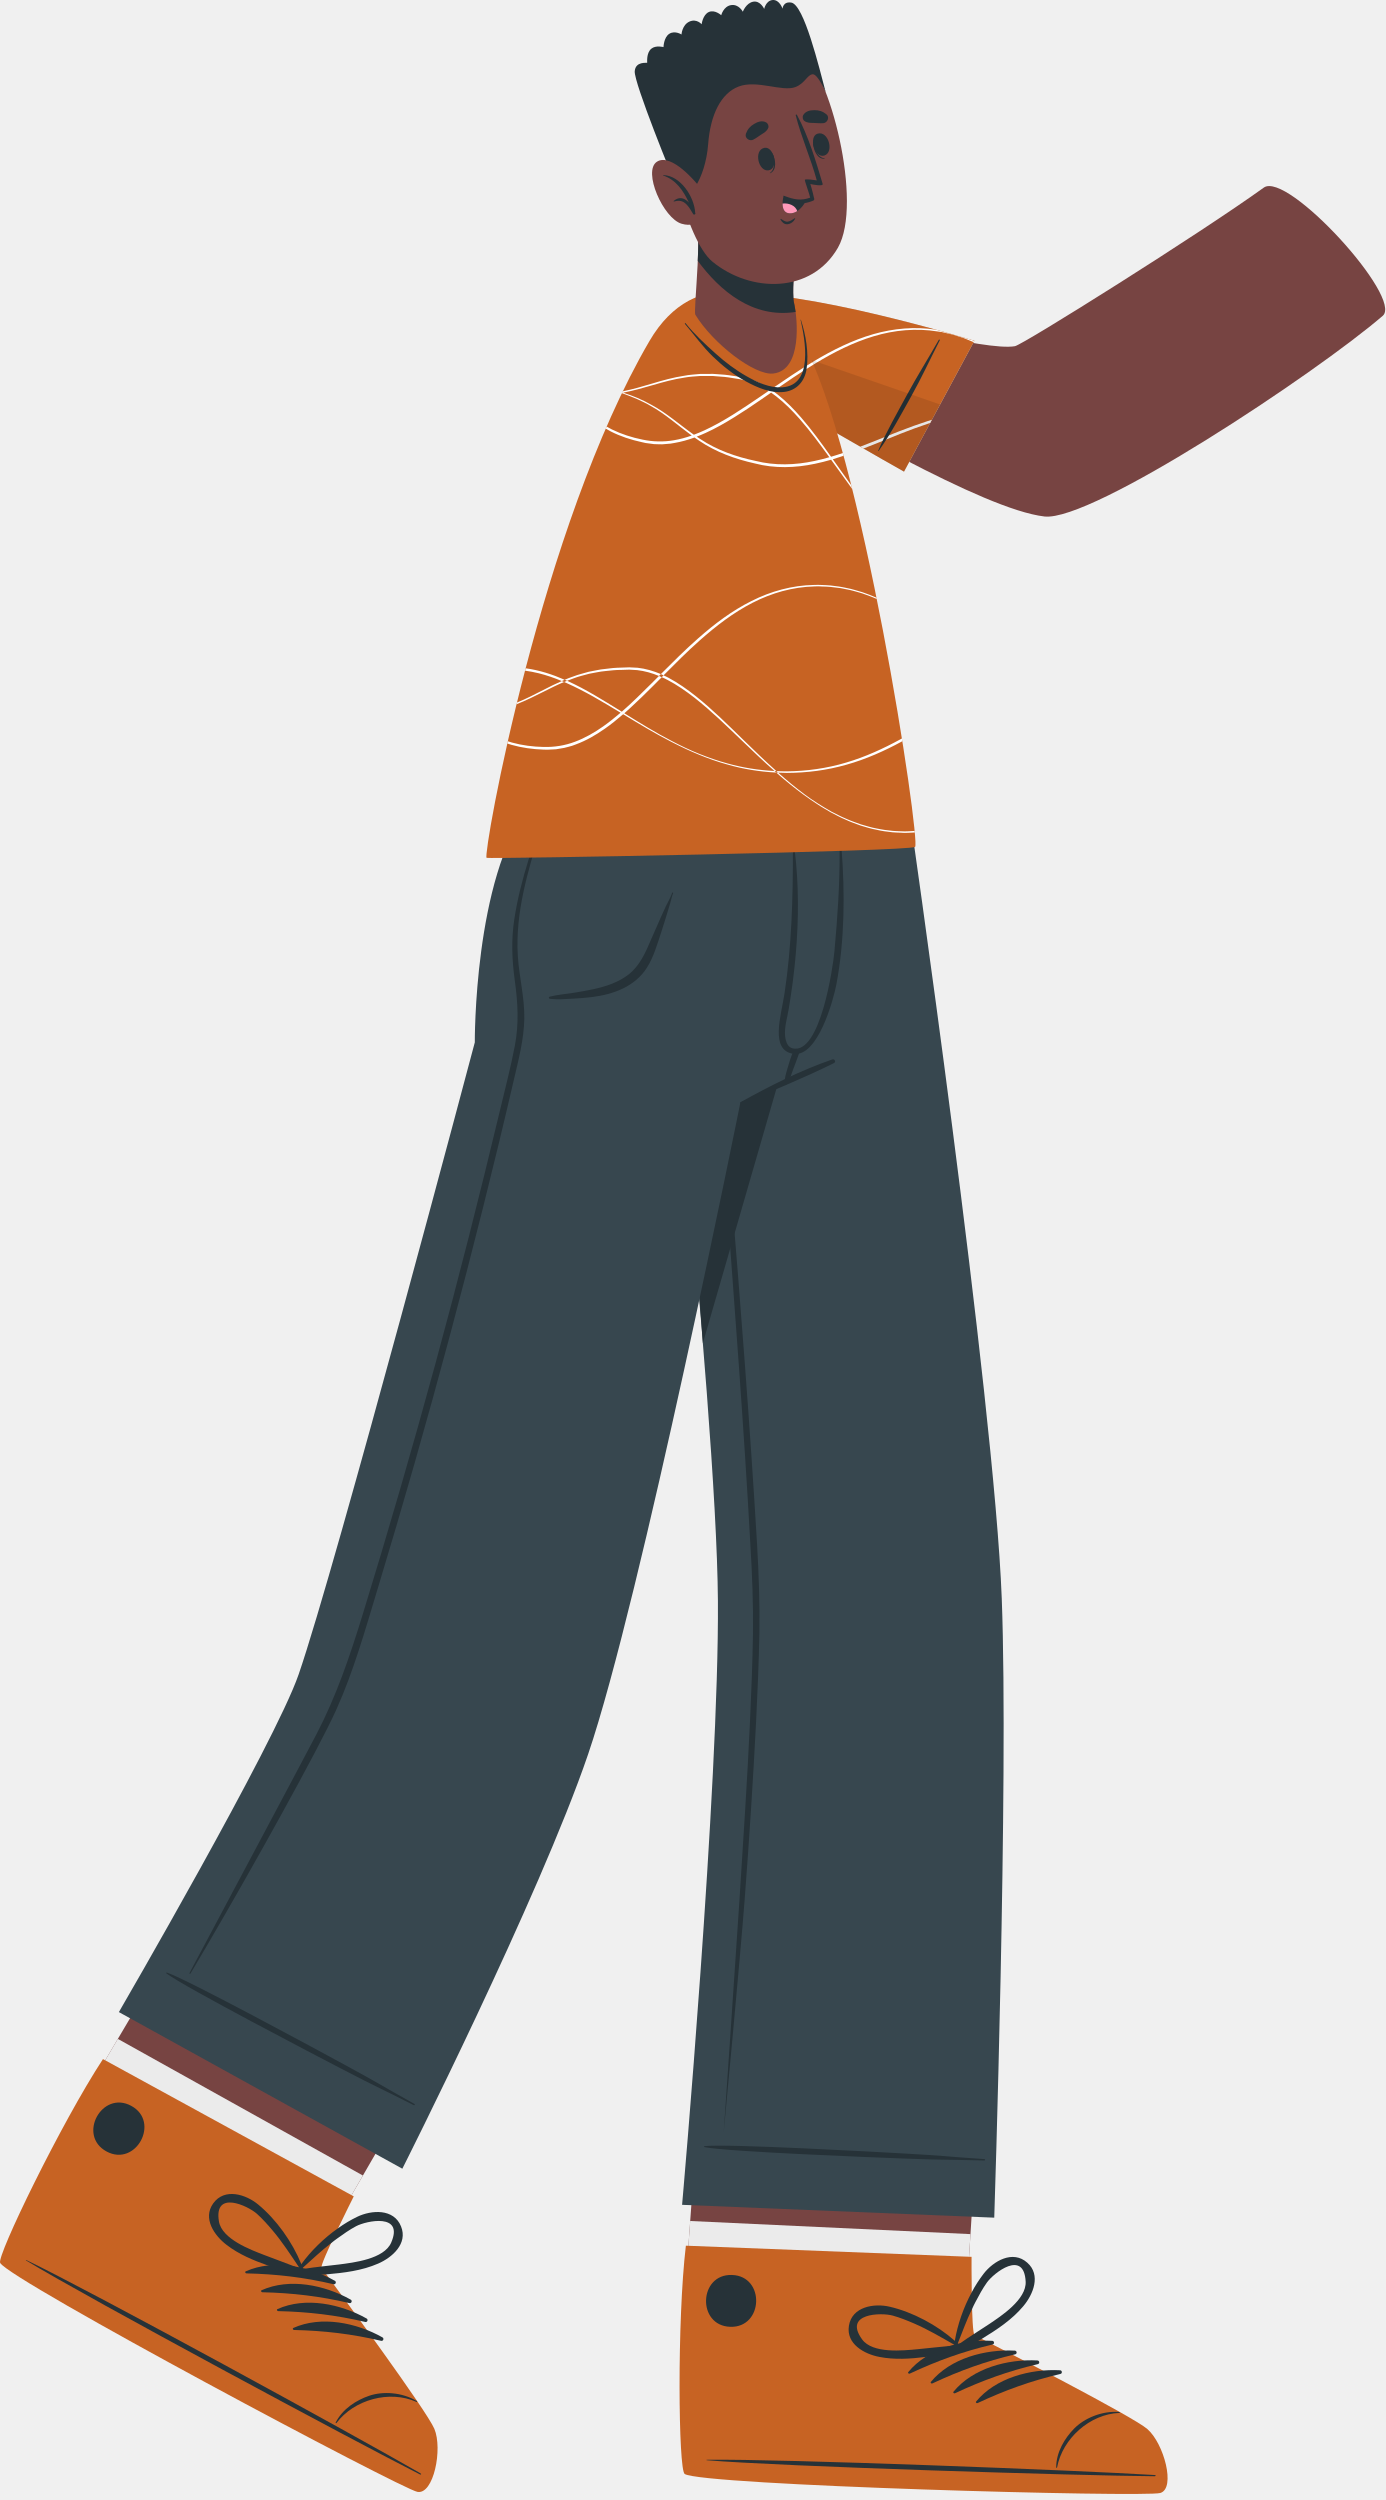
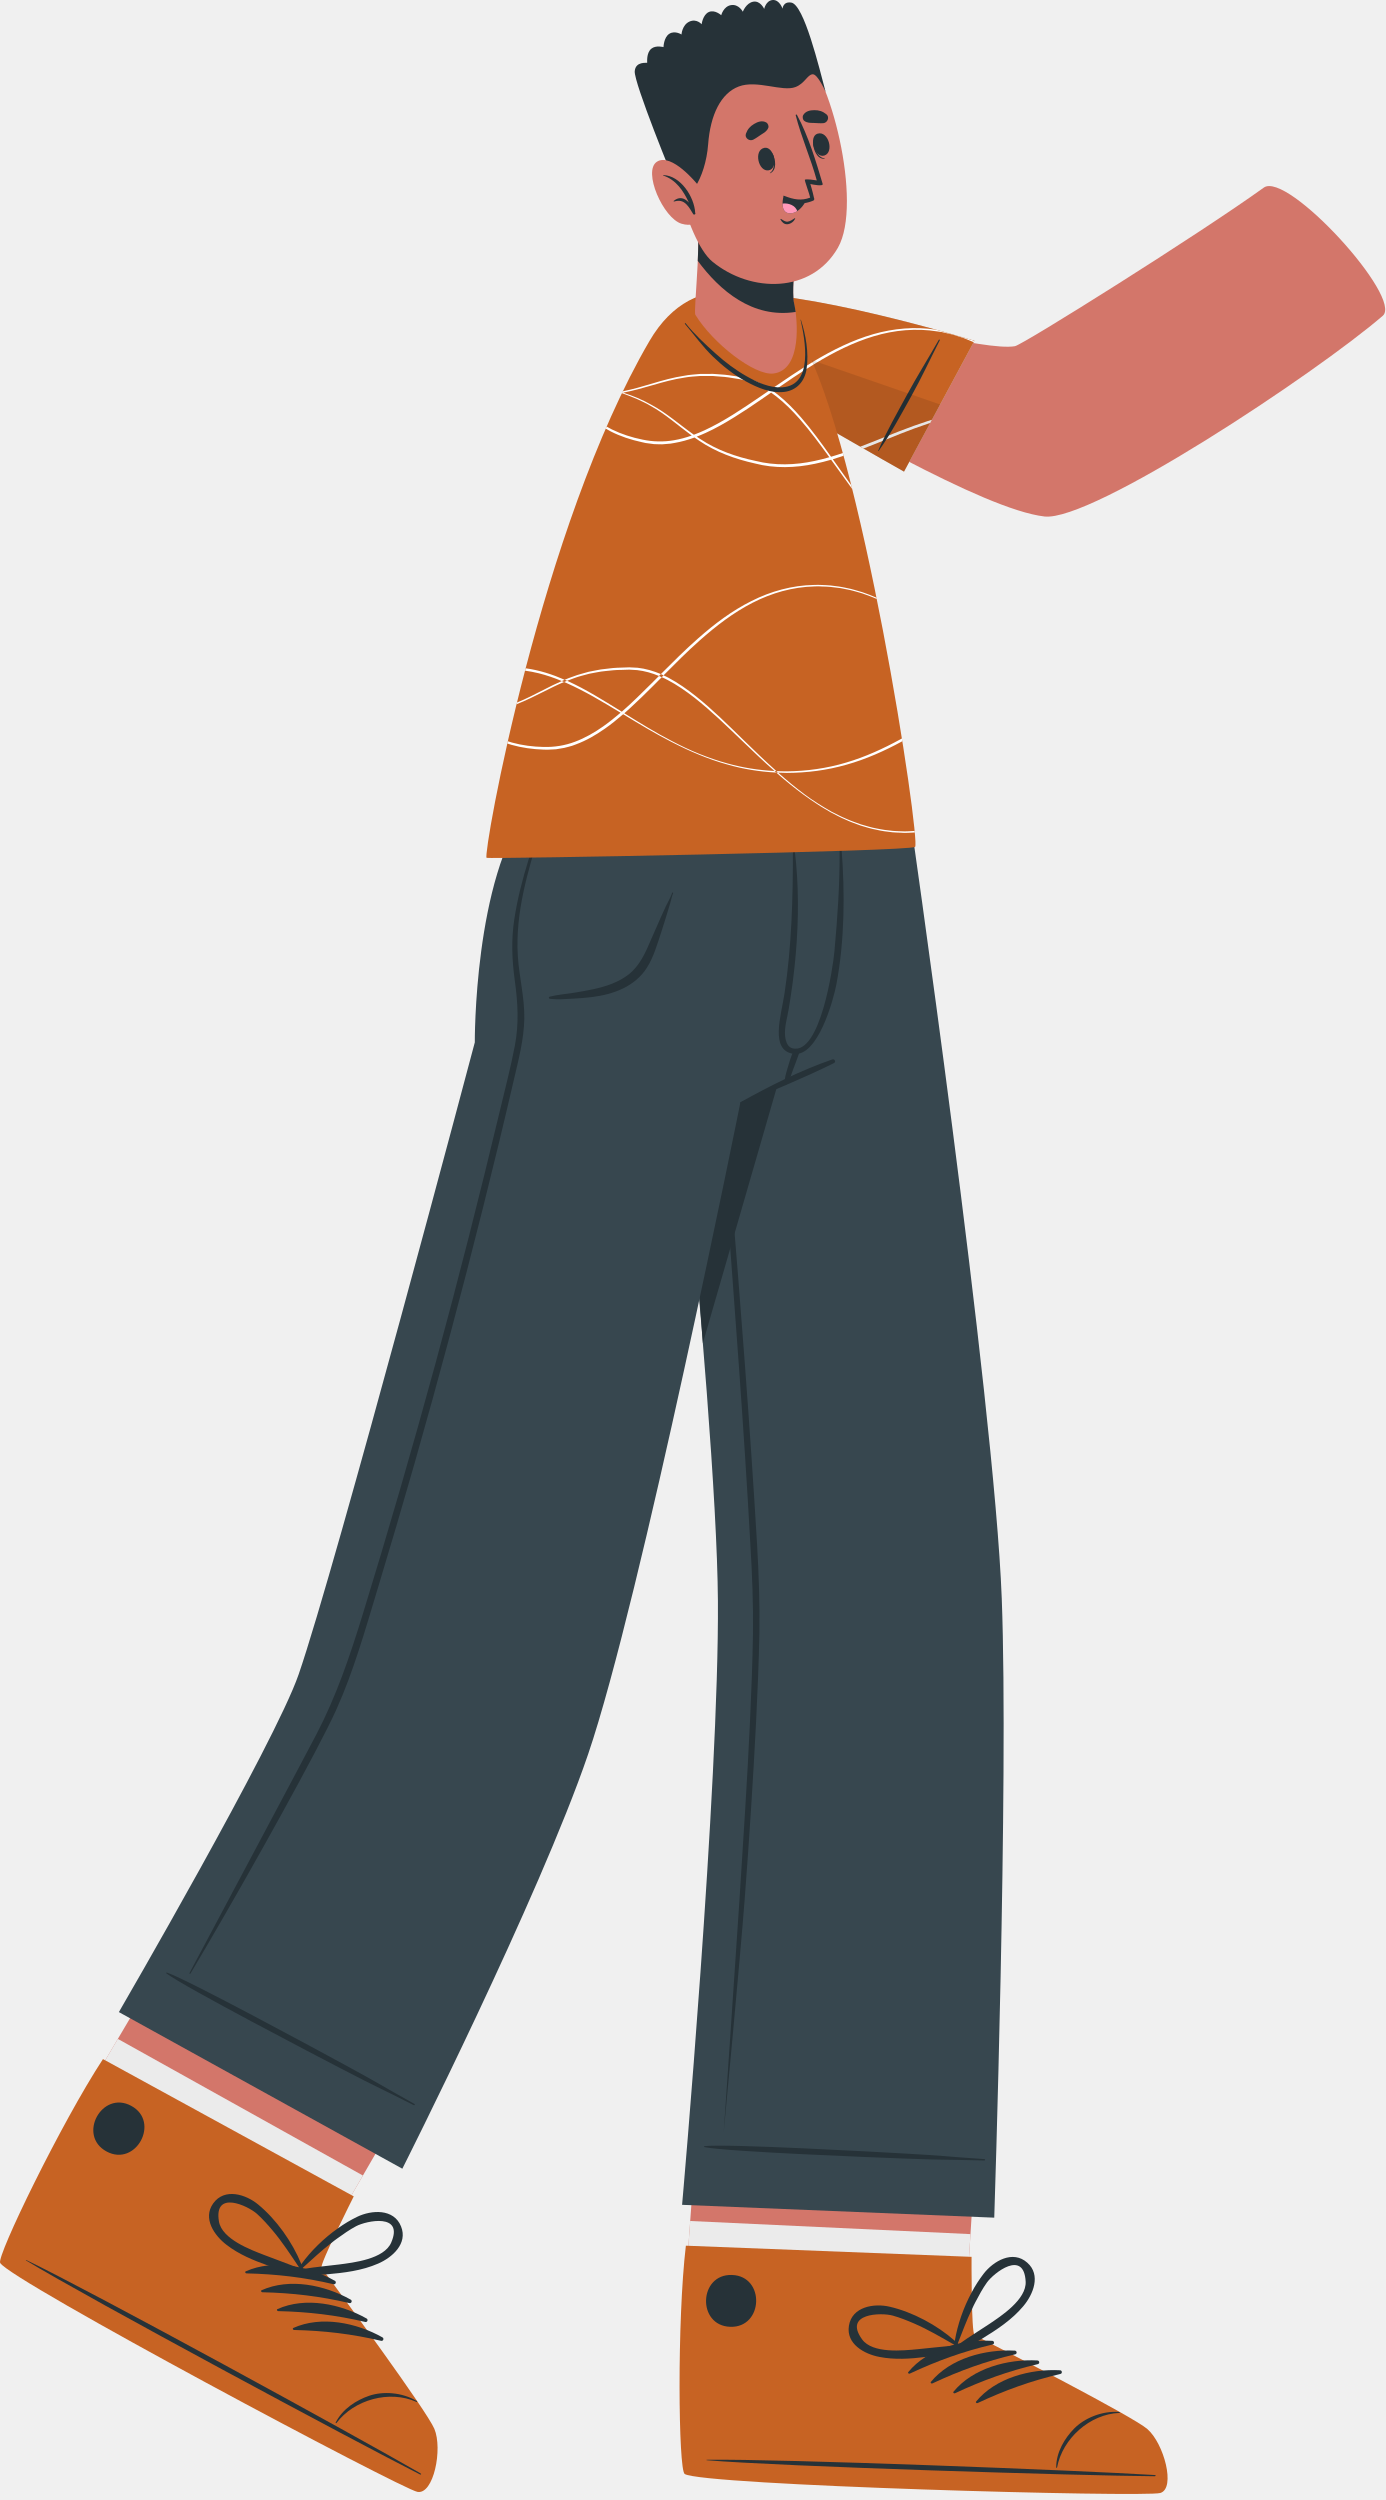
<svg xmlns="http://www.w3.org/2000/svg" width="204" height="368" viewBox="0 0 204 368" fill="none">
-   <path d="M103.447 301.265C103.447 301.265 100.486 342.338 100.485 342.368C100.444 350.412 100.552 357.465 100.948 361.109C100.947 361.129 100.946 361.148 100.955 361.168C101.103 362.543 101.292 363.421 101.536 363.656C101.555 363.676 101.564 363.696 101.583 363.707C103.969 365.341 168.243 367.541 170.51 366.863C172.786 366.195 171.024 359.67 168.598 357.594C166.152 355.518 141.931 343.67 141.931 343.67L144.493 302.615L103.447 301.265Z" fill="#774442" />
+   <path d="M103.447 301.265C103.447 301.265 100.486 342.338 100.485 342.368C100.444 350.412 100.552 357.465 100.948 361.109C100.947 361.129 100.946 361.148 100.955 361.168C101.103 362.543 101.292 363.421 101.536 363.656C101.555 363.676 101.564 363.696 101.583 363.707C103.969 365.341 168.243 367.541 170.51 366.863C172.786 366.195 171.024 359.67 168.598 357.594C166.152 355.518 141.931 343.67 141.931 343.67L144.493 302.615L103.447 301.265Z" fill="#D3766A" />
  <path d="M170.514 366.862C168.244 367.542 103.974 365.342 101.584 363.702C101.564 363.692 101.554 363.672 101.534 363.652C101.294 363.422 101.104 362.542 100.954 361.172C100.944 361.152 100.944 361.132 100.944 361.112C100.554 357.462 100.444 350.412 100.484 342.372C100.484 342.352 100.994 335.242 101.594 326.932L142.854 328.862L141.934 343.672C141.934 343.672 166.154 355.522 168.594 357.592C171.023 359.672 172.783 366.192 170.514 366.862Z" fill="#EBEBEB" />
  <path d="M170.795 366.967C168.487 367.643 103.211 365.833 100.782 364.167C99.858 363.54 99.645 341.653 100.96 330.565L143.014 332.206C143.014 332.206 142.953 343.484 143.458 343.742C147.588 345.855 166.682 355.664 168.881 357.547C171.334 359.661 173.102 366.291 170.795 366.967Z" fill="#C76323" />
  <path d="M169.955 364.324C159.03 363.642 114.903 361.922 104.052 362.078C103.964 362.079 103.962 362.139 104.049 362.147C114.863 363.059 159.002 364.422 169.948 364.504C170.179 364.505 170.186 364.338 169.955 364.324Z" fill="#263238" />
  <path d="M164.777 355.044C162.188 354.84 159.607 355.976 158.134 357.467C156.72 358.9 155.478 360.942 155.469 363.213C155.469 363.278 155.589 363.284 155.601 363.218C156.387 358.962 160.422 355.351 164.771 355.182C164.86 355.177 164.866 355.051 164.777 355.044Z" fill="#263238" />
  <path d="M146.059 344.568C141.685 344.342 136.552 345.694 133.697 349.171C133.586 349.306 133.779 349.461 133.912 349.399C137.946 347.509 141.764 346.132 146.114 345.109C146.421 345.038 146.373 344.584 146.059 344.568Z" fill="#263238" />
  <path d="M149.387 346.013C145.013 345.786 139.88 347.139 137.025 350.616C136.915 350.751 137.108 350.906 137.24 350.844C141.274 348.954 145.092 347.577 149.442 346.555C149.749 346.483 149.701 346.029 149.387 346.013Z" fill="#263238" />
  <path d="M152.715 347.458C148.341 347.231 143.208 348.584 140.353 352.061C140.242 352.196 140.436 352.351 140.568 352.289C144.602 350.399 148.42 349.022 152.77 348C153.077 347.928 153.029 347.474 152.715 347.458Z" fill="#263238" />
  <path d="M156.044 348.903C151.67 348.677 146.537 350.03 143.682 353.506C143.571 353.641 143.764 353.796 143.897 353.734C147.931 351.844 151.749 350.466 156.099 349.444C156.406 349.372 156.357 348.92 156.044 348.903Z" fill="#263238" />
  <path d="M107.752 334.874C102.841 334.703 102.566 342.334 107.485 342.507C112.397 342.678 112.672 335.046 107.752 334.874Z" fill="#263238" />
  <path d="M151.223 333.074C149.086 331.149 146.224 332.833 144.791 334.692C144.151 335.521 143.551 336.455 143.023 337.448C141.828 339.666 140.945 342.186 140.55 344.574C140.515 344.763 140.48 344.952 140.474 345.142C140.443 345.2 140.442 345.244 140.455 345.288C140.421 345.448 140.402 345.594 140.383 345.74C140.38 345.828 140.452 345.874 140.526 345.861C140.578 346.068 140.733 346.263 140.952 346.299C141.053 346.331 141.171 346.32 141.29 346.251C142.171 345.692 143.095 345.135 144.02 344.578L144.512 344.286C146.75 342.92 148.961 341.466 150.632 339.467C152.09 337.741 153.261 334.878 151.223 333.074ZM145.513 342.165C144.796 342.641 144.079 343.102 143.362 343.563C142.675 344.01 141.988 344.458 141.329 344.935C141.254 344.977 141.18 345.033 141.105 345.089C141.03 345.145 140.94 345.201 140.866 345.257C140.898 345.17 140.929 345.098 140.961 345.011C140.961 344.996 140.976 344.982 140.977 344.968C141.659 343.261 142.283 341.524 143.095 339.865C143.237 339.533 143.408 339.201 143.579 338.87C144.092 337.89 144.635 336.882 145.278 335.98C146.287 334.576 150.728 331.068 150.977 335.847C151.116 338.487 147.352 340.933 145.513 342.165Z" fill="#263238" />
  <path d="M141.346 345.521C141.406 345.464 141.423 345.392 141.367 345.331C141.282 345.24 141.196 345.165 141.111 345.089L141.026 344.999C141.012 344.984 140.998 344.969 140.983 344.968C140.841 344.832 140.699 344.696 140.556 344.574C137.919 342.239 134.318 340.328 130.975 339.552C128.693 339.014 125.414 339.513 124.96 342.354C124.526 345.049 127.247 346.523 129.46 346.942C131.686 347.376 133.96 347.227 136.238 346.945C137.825 346.745 139.414 346.486 140.957 346.299C140.972 346.299 140.972 346.299 140.986 346.3C141.367 346.253 141.483 345.818 141.346 345.521ZM135.13 345.798C132.928 346.009 128.463 346.486 126.903 344.36C124.094 340.482 129.733 340.392 131.402 340.853C132.476 341.15 133.532 341.577 134.558 342.018C136.61 342.901 138.522 344.043 140.464 345.142H140.479C140.551 345.188 140.623 345.22 140.695 345.266C140.622 345.264 140.534 345.276 140.46 345.288C140.24 345.296 140.02 345.304 139.8 345.326C138.244 345.455 136.701 345.656 135.13 345.798Z" fill="#263238" />
  <path d="M100.404 324.55L146.354 326.44C146.354 326.44 148.48 262.283 147.458 235.292C146.348 205.974 133.754 118.74 133.754 118.74H95.758C95.758 118.74 105.471 206.314 105.677 235.645C105.867 262.836 100.404 324.55 100.404 324.55Z" fill="#37474F" />
  <path d="M126.289 118.741L103.465 197.706C100.763 160.336 95.758 118.741 95.758 118.741H126.289Z" fill="#263238" />
  <path d="M102.969 123.04L105.383 149.08L107.617 175.136C109.048 192.512 110.406 209.892 111.44 227.306C111.693 231.658 111.847 236.031 111.786 240.406C111.692 244.772 111.517 249.132 111.296 253.487C110.848 262.198 110.286 270.899 109.616 279.591C108.956 288.285 106.528 313.884 106.528 313.884C106.528 313.884 108.29 288.235 108.857 279.538C109.406 270.841 109.996 262.145 110.397 253.443C110.603 249.092 110.762 244.741 110.841 240.392C110.888 236.05 110.718 231.708 110.454 227.359C109.504 209.963 108.131 192.58 106.862 175.195L102.969 123.04Z" fill="#263238" />
  <path d="M144.919 317.82C137.911 317.344 139.929 317.382 132.916 316.984C129.484 316.789 106.93 315.531 103.697 315.912C103.625 315.92 103.62 316.04 103.69 316.055C106.873 316.737 129.445 317.602 132.881 317.731C139.901 317.993 137.888 317.842 144.91 318.025C145.041 318.028 145.051 317.829 144.919 317.82Z" fill="#263238" />
-   <path d="M30.44 277.974C30.44 277.974 9.486 313.425 9.472 313.45C5.851 320.633 2.805 326.995 1.536 330.433C1.527 330.45 1.517 330.467 1.516 330.489C1.036 331.786 0.814 332.656 0.927 332.975C0.935 333.001 0.934 333.023 0.946 333.041C2.354 335.567 58.913 366.178 61.245 366.581C63.581 366.997 64.91 360.37 63.663 357.431C62.399 354.482 45.994 333.082 45.994 333.082L66.582 297.47L30.44 277.974Z" fill="#774442" />
+   <path d="M30.44 277.974C30.44 277.974 9.486 313.425 9.472 313.45C5.851 320.633 2.805 326.995 1.536 330.433C1.527 330.45 1.517 330.467 1.516 330.489C1.036 331.786 0.814 332.656 0.927 332.975C0.935 333.001 0.934 333.023 0.946 333.041C2.354 335.567 58.913 366.178 61.245 366.581C63.581 366.997 64.91 360.37 63.663 357.431C62.399 354.482 45.994 333.082 45.994 333.082L66.582 297.47L30.44 277.974Z" fill="#D3766A" />
  <path d="M61.249 366.583C58.914 366.18 2.358 335.571 0.949 333.038C0.936 333.02 0.935 332.998 0.927 332.971C0.815 332.658 1.037 331.786 1.513 330.492C1.513 330.47 1.522 330.452 1.531 330.434C2.808 326.993 5.851 320.632 9.47 313.452C9.479 313.434 13.104 307.296 17.344 300.124L53.421 320.238L45.998 333.086C45.998 333.086 62.4 354.487 63.662 357.427C64.91 360.374 63.58 366.995 61.249 366.583Z" fill="#EBEBEB" />
-   <path d="M61.453 366.805C59.086 366.382 1.455 335.673 0.023 333.1C-0.525 332.127 9.039 312.439 15.156 303.098L52.072 323.307C52.072 323.307 46.992 333.376 47.329 333.832C50.085 337.564 62.807 354.854 63.936 357.52C65.191 360.504 63.82 367.228 61.453 366.805Z" fill="#C76323" />
+   <path d="M61.453 366.805C59.086 366.382 1.455 335.673 0.023 333.1C-0.525 332.127 9.039 312.439 15.156 303.098L52.072 323.307C52.072 323.307 46.992 333.376 47.329 333.832C50.085 337.564 62.806 354.854 63.936 357.52C65.191 360.504 63.82 367.228 61.453 366.805Z" fill="#C76323" />
  <path d="M61.878 364.065C52.402 358.586 13.664 337.383 3.881 332.687C3.802 332.649 3.773 332.701 3.848 332.747C13.122 338.382 52.03 359.272 61.793 364.222C61.999 364.327 62.079 364.18 61.878 364.065Z" fill="#263238" />
  <path d="M61.376 353.446C59.148 352.11 56.331 351.976 54.349 352.655C52.444 353.307 50.423 354.583 49.404 356.611C49.374 356.669 49.478 356.728 49.52 356.674C52.12 353.215 57.34 351.779 61.31 353.566C61.391 353.602 61.453 353.491 61.376 353.446Z" fill="#263238" />
  <path d="M49.291 335.73C45.477 333.578 40.279 332.502 36.173 334.342C36.014 334.414 36.118 334.639 36.264 334.642C40.718 334.748 44.751 335.216 49.099 336.239C49.407 336.312 49.565 335.884 49.291 335.73Z" fill="#263238" />
  <path d="M51.627 338.507C47.812 336.355 42.614 335.279 38.51 337.119C38.35 337.19 38.455 337.415 38.6 337.419C43.053 337.525 47.087 337.993 51.435 339.017C51.742 339.089 51.901 338.661 51.627 338.507Z" fill="#263238" />
  <path d="M53.963 341.284C50.148 339.132 44.95 338.056 40.845 339.896C40.686 339.967 40.79 340.193 40.936 340.196C45.389 340.302 49.421 340.77 53.771 341.794C54.077 341.866 54.236 341.438 53.963 341.284Z" fill="#263238" />
  <path d="M56.299 344.061C52.484 341.909 47.286 340.833 43.181 342.673C43.022 342.744 43.126 342.969 43.272 342.973C47.725 343.078 51.758 343.547 56.107 344.57C56.413 344.642 56.572 344.215 56.299 344.061Z" fill="#263238" />
  <path d="M19.318 309.981C14.998 307.639 11.351 314.349 15.678 316.695C19.998 319.036 23.645 312.327 19.318 309.981Z" fill="#263238" />
  <path d="M59.037 327.741C57.982 325.066 54.669 325.297 52.558 326.323C51.615 326.78 50.663 327.348 49.747 328.003C47.689 329.456 45.776 331.318 44.357 333.281C44.241 333.435 44.126 333.589 44.036 333.756C43.982 333.794 43.962 333.832 43.954 333.878C43.852 334.006 43.77 334.128 43.688 334.25C43.646 334.327 43.69 334.401 43.762 334.422C43.717 334.63 43.769 334.874 43.948 335.003C44.024 335.077 44.135 335.12 44.272 335.111C45.309 335.004 46.385 334.917 47.461 334.83L48.032 334.788C50.644 334.562 53.272 334.245 55.658 333.202C57.733 332.306 60.057 330.265 59.037 327.741ZM49.874 333.336C49.02 333.442 48.173 333.536 47.326 333.629C46.511 333.723 45.697 333.818 44.894 333.951C44.809 333.955 44.717 333.972 44.625 333.989C44.533 334.006 44.428 334.016 44.336 334.033C44.403 333.969 44.464 333.919 44.531 333.855C44.538 333.842 44.558 333.836 44.565 333.823C45.936 332.599 47.269 331.322 48.735 330.199C49.01 329.965 49.311 329.744 49.612 329.524C50.508 328.876 51.443 328.215 52.421 327.694C53.95 326.887 59.489 325.725 57.581 330.115C56.528 332.539 52.069 333.052 49.874 333.336Z" fill="#263238" />
  <path d="M44.64 334.48C44.719 334.456 44.767 334.399 44.743 334.319C44.707 334.2 44.664 334.094 44.622 333.988L44.586 333.869C44.58 333.849 44.574 333.829 44.561 333.822C44.494 333.637 44.428 333.451 44.354 333.279C43.034 330.014 40.662 326.698 38.015 324.514C36.212 323.015 33.054 322.001 31.382 324.342C29.793 326.561 31.572 329.094 33.366 330.455C35.166 331.836 37.268 332.715 39.432 333.478C40.942 334.006 42.48 334.483 43.944 335.003C43.957 335.01 43.957 335.01 43.97 335.017C44.333 335.146 44.631 334.807 44.64 334.48ZM38.952 331.959C36.887 331.166 32.677 329.604 32.228 327.006C31.441 322.283 36.53 324.715 37.818 325.871C38.647 326.615 39.402 327.468 40.123 328.32C41.566 330.024 42.769 331.899 44.018 333.748L44.031 333.755C44.075 333.828 44.125 333.889 44.169 333.962C44.105 333.927 44.02 333.899 43.949 333.877C43.749 333.786 43.548 333.695 43.341 333.617C41.893 333.04 40.422 332.532 38.952 331.959Z" fill="#263238" />
  <path d="M129.87 118.704C129.87 118.704 129.87 118.714 129.86 118.743C129.694 119.524 127.037 131.851 124.283 142.439C122.281 150.175 120.22 156.973 119.038 157.677C117.7 158.468 111.175 161.359 108.987 162.268C108.987 162.268 94.313 235.521 86.566 258.236C79.418 279.197 59.223 319.234 59.223 319.234L17.5 296.179C17.5 296.179 40.435 256.68 43.96 246.475C49.422 230.66 69.891 153.436 69.891 153.436C69.891 153.436 69.735 129.259 77.877 118.704H129.87Z" fill="#37474F" />
  <path d="M61.011 309.703C54.879 306.277 56.687 307.174 50.516 303.816C47.497 302.173 27.645 291.395 24.559 290.357C24.491 290.334 24.435 290.44 24.492 290.483C27.078 292.46 47.115 302.89 50.165 304.475C56.399 307.713 54.644 306.715 60.914 309.883C61.032 309.943 61.126 309.767 61.011 309.703Z" fill="#263238" />
  <path d="M80.907 146.712C82.082 146.411 83.339 146.315 84.537 146.125C85.505 145.971 86.47 145.801 87.427 145.59C89.229 145.193 91.053 144.591 92.527 143.443C94.187 142.15 95.031 140.19 95.834 138.306C96.311 137.187 96.802 136.076 97.301 134.966C97.543 134.428 97.786 133.892 98.036 133.357C98.328 132.732 98.728 132.08 98.942 131.426C98.973 131.331 99.126 131.381 99.088 131.47C98.899 131.906 98.819 132.403 98.68 132.86C98.517 133.399 98.363 133.941 98.196 134.479C97.898 135.439 97.607 136.403 97.29 137.358C96.721 139.073 96.214 140.87 95.246 142.412C93.474 145.233 90.306 146.369 87.139 146.769C86.231 146.884 85.316 146.948 84.402 147C83.272 147.064 82.069 147.165 80.942 147.026C80.771 147.006 80.722 146.76 80.907 146.712Z" fill="#263238" />
  <path d="M122.511 155.948C117.854 157.551 113.359 159.827 109.06 162.212C108.891 162.305 109.003 162.567 109.185 162.489C113.716 160.543 118.336 158.681 122.755 156.489C123.102 156.317 122.868 155.825 122.511 155.948Z" fill="#263238" />
  <path d="M123.875 124.913C123.863 124.756 123.588 124.722 123.589 124.891C123.626 130.27 123.283 135.003 122.829 140.03C122.619 142.364 120.741 155.262 116.694 154.322C116.016 154.164 115.67 153.497 115.564 152.476C115.436 151.248 115.898 149.742 116.101 148.52C116.55 145.82 116.911 143.111 117.143 140.384C117.576 135.293 117.597 130.201 116.978 125.126C116.958 124.959 116.717 124.972 116.717 125.141C116.723 132.189 116.539 139.224 115.485 146.205C114.979 149.56 113.289 154.611 116.798 155.127C120.373 155.653 122.684 147.193 123.12 144.878C124.337 138.419 124.386 131.447 123.875 124.913Z" fill="#263238" />
  <path d="M116.803 154.67C116.437 155.536 116.143 156.438 115.893 157.344C115.699 158.048 115.435 158.808 115.515 159.541C115.53 159.684 115.719 159.697 115.795 159.601C116.27 158.999 116.47 158.176 116.735 157.462C117.043 156.635 117.368 155.814 117.653 154.979C117.841 154.425 117.028 154.136 116.803 154.67Z" fill="#263238" />
  <path d="M27.893 290.431C34.002 278.93 43.602 260.978 46.576 255.289C49.514 249.669 51.507 243.765 53.367 237.72C57.146 225.437 60.726 213.093 64.104 200.694C67.482 188.295 70.638 175.836 73.622 163.336C74.368 160.21 75.185 157.084 75.787 153.927C76.413 150.647 76.225 147.581 75.772 144.294C75.359 141.29 75.242 138.332 75.702 135.324C76.157 132.351 76.901 129.428 77.799 126.56C78.272 125.049 78.786 123.551 79.305 122.055C79.363 121.888 79.622 121.964 79.569 122.135C77.719 128.189 75.827 134.311 76.225 140.722C76.416 143.805 77.232 146.831 77.179 149.933C77.126 153.019 76.314 156.045 75.621 159.034C72.705 171.613 69.556 184.135 66.219 196.609C62.882 209.082 59.341 221.5 55.595 233.856C53.774 239.864 52.071 245.968 49.486 251.704C46.897 257.45 37.115 275.029 30.543 286.257C29.71 287.68 28.869 289.098 28.031 290.517C27.978 290.607 27.845 290.523 27.893 290.431Z" fill="#263238" />
-   <path d="M109.255 54.507C122.351 61.69 144.674 74.969 153.739 76.027C160.729 76.843 193.628 55.022 203.54 46.487C206.578 43.871 189.497 25.119 186.029 27.617C176.458 34.511 150.555 50.754 149.398 50.959C145.115 51.716 127.961 46.994 112.718 44.063C95.707 40.792 102.906 51.024 109.255 54.507Z" fill="#774442" />
+   <path d="M109.255 54.507C122.351 61.69 144.674 74.969 153.739 76.027C160.729 76.843 193.628 55.022 203.54 46.487C206.578 43.871 189.497 25.119 186.029 27.617C176.458 34.511 150.555 50.754 149.398 50.959C145.115 51.716 127.961 46.994 112.718 44.063C95.707 40.792 102.906 51.024 109.255 54.507Z" fill="#D3766A" />
  <path d="M133.07 69.42L143.432 50.165C143.432 50.165 117.798 42.229 106.236 43.212C94.675 44.195 101.83 50.348 107.688 54.386C113.546 58.424 133.07 69.42 133.07 69.42Z" fill="#C7C7C7" />
  <path d="M133.07 69.42L143.432 50.165C143.432 50.165 117.798 42.229 106.236 43.212C94.675 44.195 101.83 50.348 107.688 54.386C113.546 58.424 133.07 69.42 133.07 69.42Z" fill="#C76323" />
  <path d="M143.407 50.202L143.317 50.362C143.077 50.252 142.837 50.152 142.587 50.062C142.217 49.922 141.857 49.742 141.477 49.642L140.347 49.282C139.967 49.172 139.577 49.102 139.187 49.012L138.607 48.872C138.417 48.842 138.217 48.822 138.017 48.792C134.887 48.282 131.657 48.582 128.627 49.492C125.587 50.402 122.737 51.852 120.027 53.492C117.897 54.772 115.857 56.172 113.817 57.582C113.717 57.652 113.607 57.732 113.507 57.792C113.437 57.842 113.367 57.892 113.297 57.932C113.167 57.852 113.037 57.772 112.907 57.692C112.987 57.652 113.057 57.592 113.137 57.542C113.237 57.472 113.347 57.402 113.447 57.332C115.537 55.902 117.637 54.462 119.827 53.162C122.567 51.522 125.457 50.082 128.537 49.192C131.527 48.332 134.707 48.052 137.777 48.532C140.427 49.262 142.347 49.832 143.087 50.062C143.197 50.102 143.307 50.152 143.407 50.202ZM136.557 61.982C133.737 62.892 131.007 64.022 128.267 65.112C127.717 65.322 127.177 65.542 126.627 65.752C126.787 65.842 126.947 65.932 127.107 66.022C127.547 65.852 127.987 65.682 128.427 65.502C131.167 64.402 133.887 63.262 136.677 62.342C136.757 62.312 136.837 62.292 136.917 62.262L137.167 61.792C136.957 61.852 136.757 61.912 136.557 61.982ZM113.817 57.582C113.697 57.492 113.577 57.412 113.447 57.332C112.467 56.662 111.397 56.122 110.257 55.782C110.027 55.722 109.787 55.662 109.547 55.612C109.857 55.812 110.197 56.022 110.537 56.242C111.457 56.562 112.317 57.012 113.137 57.542C113.267 57.622 113.387 57.712 113.507 57.792C113.767 57.972 114.027 58.162 114.277 58.362C114.517 58.552 114.757 58.742 114.987 58.952C115.437 59.222 115.887 59.492 116.347 59.762C115.757 59.172 115.147 58.612 114.487 58.092C114.267 57.912 114.047 57.742 113.817 57.582Z" fill="white" />
  <path d="M129.269 66.342C130.472 63.532 132.038 60.839 133.489 58.151C134.979 55.392 136.652 52.743 138.197 50.016C138.241 49.939 138.378 50.008 138.337 50.088C136.936 52.826 135.654 55.616 134.15 58.304C132.631 61.02 131.143 63.837 129.339 66.377C129.313 66.414 129.251 66.385 129.269 66.342Z" fill="#263238" />
  <path opacity="0.1" d="M138.39 59.542L133.07 69.422C133.07 69.422 113.55 58.422 107.69 54.382C104.12 51.922 100.07 48.672 100.07 46.292L138.39 59.542Z" fill="black" />
  <path d="M71.619 126.277C71.774 126.447 134.112 125.341 134.704 124.656C135.531 123.692 126.814 65.576 118.021 50.069C113.817 42.655 102.303 38.717 95.601 50.197C79.574 77.653 71.068 125.664 71.619 126.277Z" fill="#C76323" />
  <path d="M134.65 122.543C134.36 122.563 134.06 122.583 133.77 122.583C133.57 122.593 133.37 122.603 133.17 122.603L132.57 122.573C132.17 122.553 131.77 122.553 131.37 122.513L130.18 122.363C129.78 122.323 129.39 122.213 129 122.133C128.21 122.003 127.45 121.743 126.68 121.523C125.93 121.243 125.18 120.993 124.45 120.643C123.71 120.343 123.02 119.943 122.3 119.583C121.62 119.173 120.92 118.793 120.26 118.343C119.58 117.913 118.94 117.443 118.29 116.983C117.65 116.503 117.01 116.033 116.39 115.523C115.67 114.943 114.96 114.343 114.26 113.723C114.18 113.653 114.09 113.583 114.01 113.493C112.4 112.083 110.85 110.593 109.3 109.103C107 106.903 104.72 104.663 102.22 102.703C100.97 101.733 99.67 100.823 98.27 100.093C97.99 99.943 97.7 99.803 97.41 99.683C97.28 99.613 97.14 99.553 97 99.503C95.98 99.073 94.91 98.773 93.81 98.643C93.42 98.623 93.03 98.583 92.64 98.573L91.45 98.613C91.05 98.623 90.65 98.613 90.26 98.663L89.08 98.783L88.49 98.853L87.91 98.953L86.74 99.173C85.98 99.393 85.2 99.553 84.46 99.843C84.13 99.953 83.79 100.083 83.47 100.213C83.32 100.263 83.17 100.323 83.03 100.393C82.04 100.803 81.07 101.283 80.11 101.773C78.78 102.443 77.44 103.113 76.04 103.663C76.06 103.583 76.08 103.493 76.1 103.413C77.43 102.873 78.71 102.213 80 101.553C80.89 101.093 81.78 100.643 82.7 100.253C82.84 100.183 82.98 100.123 83.12 100.063C83.53 99.883 83.95 99.723 84.37 99.583C85.12 99.283 85.9 99.113 86.67 98.883L87.85 98.653L88.44 98.543L89.04 98.473L90.23 98.333C90.63 98.293 91.03 98.293 91.43 98.273L92.63 98.233C93.04 98.243 93.44 98.273 93.85 98.293C95.04 98.423 96.19 98.763 97.28 99.223C97.41 99.293 97.54 99.343 97.67 99.413C97.93 99.523 98.18 99.653 98.43 99.783C99.85 100.543 101.16 101.473 102.41 102.463C104.92 104.463 107.18 106.723 109.46 108.943C111.05 110.493 112.64 112.033 114.29 113.503C114.37 113.583 114.46 113.663 114.54 113.733C115.18 114.303 115.83 114.863 116.49 115.403C117.72 116.413 118.98 117.383 120.33 118.233C120.99 118.673 121.69 119.053 122.37 119.463C123.08 119.813 123.78 120.203 124.52 120.503C125.24 120.833 125.99 121.083 126.74 121.353C127.5 121.563 128.26 121.823 129.04 121.953C129.43 122.013 129.81 122.123 130.21 122.163L131.39 122.303C131.78 122.343 132.18 122.343 132.58 122.363L133.17 122.383C133.37 122.383 133.57 122.373 133.77 122.363C134.06 122.353 134.34 122.343 134.63 122.313C134.64 122.393 134.65 122.473 134.65 122.543ZM132.76 108.703C132.71 108.733 132.65 108.763 132.6 108.793C130.02 110.203 127.34 111.433 124.51 112.263C121.7 113.103 118.76 113.513 115.82 113.543C115.31 113.543 114.8 113.533 114.29 113.503C114.19 113.503 114.1 113.503 114.01 113.493C111.67 113.373 109.36 113.013 107.1 112.383C105.68 112.003 104.29 111.513 102.92 110.963C101.55 110.413 100.22 109.773 98.92 109.093C96.51 107.853 94.21 106.423 91.9 104.993C91.78 104.913 91.65 104.843 91.53 104.763C91.45 104.713 91.37 104.663 91.29 104.613C88.78 103.063 86.27 101.483 83.57 100.253C83.54 100.243 83.5 100.223 83.47 100.213C83.36 100.153 83.24 100.103 83.12 100.063C81.3 99.263 79.37 98.643 77.38 98.373C77.34 98.493 77.31 98.613 77.29 98.723C77.96 98.813 78.63 98.943 79.29 99.103C80.45 99.393 81.59 99.783 82.7 100.253C82.81 100.293 82.92 100.343 83.03 100.393C83.16 100.443 83.3 100.503 83.43 100.563C86.12 101.753 88.65 103.283 91.17 104.803C91.23 104.843 91.29 104.873 91.35 104.913C91.48 104.983 91.6 105.063 91.73 105.133C94.07 106.553 96.41 107.973 98.85 109.213C100.16 109.893 101.51 110.523 102.87 111.083C104.24 111.643 105.63 112.143 107.06 112.533C109.4 113.213 111.82 113.593 114.26 113.723C114.35 113.733 114.45 113.733 114.54 113.733C114.97 113.753 115.39 113.773 115.82 113.773C118.78 113.763 121.75 113.383 124.6 112.563C127.46 111.763 130.19 110.543 132.78 109.133C132.79 109.123 132.81 109.123 132.82 109.113C132.8 108.973 132.78 108.843 132.76 108.703ZM129.01 87.973C128.33 87.663 127.64 87.423 126.94 87.173C126.17 86.953 125.41 86.693 124.62 86.553C124.22 86.483 123.84 86.373 123.44 86.333L122.25 86.183C121.85 86.133 121.45 86.143 121.05 86.113L120.45 86.093C120.25 86.083 120.05 86.103 119.85 86.103C116.64 86.153 113.47 87.023 110.61 88.473C107.74 89.903 105.16 91.853 102.77 93.963C100.86 95.643 99.06 97.443 97.28 99.223C97.18 99.323 97.09 99.413 97 99.503L95.89 100.613C94.47 102.023 93.04 103.443 91.53 104.763C91.47 104.803 91.41 104.853 91.35 104.913C90.52 105.623 89.67 106.303 88.78 106.933C87.49 107.843 86.11 108.633 84.64 109.183C83.17 109.743 81.61 109.993 80.03 109.953C78.45 109.923 76.88 109.723 75.36 109.303C75.16 109.243 74.95 109.183 74.75 109.113C74.73 109.223 74.7 109.333 74.68 109.443C74.87 109.513 75.06 109.573 75.26 109.633C76.81 110.073 78.42 110.293 80.02 110.343L80.63 110.353L81.23 110.323L81.84 110.293L82.44 110.193L83.04 110.093C83.24 110.053 83.43 109.993 83.63 109.943L84.21 109.783C84.41 109.723 84.59 109.643 84.78 109.573C86.3 109.013 87.71 108.193 89.02 107.273C89.97 106.613 90.86 105.883 91.73 105.133C91.79 105.083 91.85 105.033 91.9 104.993C92.18 104.743 92.46 104.493 92.74 104.243C93.92 103.163 95.06 102.043 96.19 100.913C96.6 100.503 97 100.093 97.41 99.683C97.5 99.593 97.59 99.503 97.67 99.413C99.42 97.653 101.17 95.893 103.02 94.253C105.4 92.143 107.93 90.193 110.75 88.743C113.56 87.293 116.68 86.403 119.85 86.323C120.05 86.323 120.25 86.303 120.45 86.303L121.04 86.333C121.44 86.353 121.83 86.343 122.23 86.393L123.41 86.533C123.8 86.563 124.19 86.673 124.58 86.743C125.36 86.873 126.12 87.123 126.88 87.333C127.62 87.603 128.35 87.843 129.06 88.173C129.04 88.103 129.03 88.043 129.01 87.973ZM119.6 53.303C117.49 54.573 115.47 55.953 113.45 57.333C113.35 57.403 113.24 57.473 113.14 57.543C112.71 57.843 112.27 58.133 111.84 58.433C109.21 60.223 106.57 62.013 103.7 63.343C103.19 63.583 102.66 63.793 102.14 63.993C102.03 64.033 101.92 64.073 101.82 64.113C100.97 64.413 100.1 64.653 99.21 64.803C97.67 65.073 96.09 65.033 94.54 64.703C93 64.393 91.48 63.903 90.07 63.213C89.81 63.083 89.55 62.943 89.3 62.793C89.25 62.893 89.21 62.993 89.17 63.093C89.41 63.243 89.66 63.383 89.91 63.513C91.35 64.243 92.89 64.743 94.46 65.083L95.05 65.213L95.66 65.293L96.26 65.373L96.87 65.393L97.47 65.403C97.68 65.393 97.88 65.373 98.08 65.353L98.69 65.303C98.89 65.283 99.08 65.233 99.28 65.203C100.29 65.033 101.27 64.753 102.23 64.403C102.34 64.363 102.45 64.323 102.56 64.273C103 64.103 103.44 63.923 103.87 63.723C105.33 63.063 106.72 62.263 108.08 61.423C109.44 60.583 110.77 59.693 112.08 58.783C112.56 58.453 113.03 58.133 113.51 57.793C113.61 57.733 113.72 57.653 113.82 57.583C115.77 56.243 117.72 54.893 119.75 53.663C119.7 53.543 119.65 53.423 119.6 53.303ZM124.06 66.683C123.49 66.883 122.91 67.063 122.33 67.233C122.25 67.263 122.17 67.283 122.08 67.303C121.36 67.513 120.63 67.703 119.9 67.853C117.04 68.473 114.06 68.563 111.21 67.843C108.35 67.243 105.54 66.263 103.09 64.633C102.91 64.523 102.73 64.403 102.56 64.273C102.41 64.183 102.28 64.093 102.14 63.993C100.05 62.523 98.13 60.783 95.84 59.563C94.53 58.823 93.15 58.253 91.73 57.803C91.68 57.783 91.64 57.773 91.6 57.763C91.59 57.783 91.58 57.803 91.57 57.833C91.56 57.843 91.55 57.863 91.55 57.883C91.61 57.903 91.66 57.913 91.72 57.933C92.41 58.193 93.1 58.443 93.78 58.743C94.43 59.063 95.12 59.343 95.74 59.733C97.94 60.933 99.79 62.633 101.82 64.113C101.96 64.213 102.09 64.313 102.23 64.403C102.46 64.573 102.69 64.723 102.93 64.883C105.39 66.553 108.24 67.583 111.13 68.223C114.02 68.983 117.09 68.883 119.99 68.263C120.78 68.093 121.57 67.903 122.34 67.673C122.42 67.653 122.51 67.623 122.59 67.603C123.12 67.443 123.65 67.273 124.17 67.093C124.14 66.953 124.1 66.813 124.06 66.683ZM125.3 71.423C124.75 70.653 124.2 69.883 123.66 69.113C123.3 68.613 122.95 68.103 122.59 67.603C122.51 67.483 122.42 67.353 122.33 67.233C120.93 65.253 119.51 63.293 117.92 61.453C116.87 60.243 115.75 59.093 114.49 58.093C114.27 57.913 114.05 57.743 113.82 57.583C113.7 57.493 113.58 57.413 113.45 57.333C112.47 56.663 111.4 56.123 110.26 55.783C109.87 55.683 109.48 55.583 109.08 55.493L107.89 55.323C107.5 55.273 107.1 55.193 106.7 55.163L105.5 55.073L104.9 55.033L104.3 55.043H103.1C102.3 55.123 101.5 55.153 100.71 55.313C99.12 55.553 97.58 55.983 96.05 56.443C94.61 56.883 93.16 57.293 91.68 57.603C91.65 57.653 91.63 57.703 91.6 57.763C91.59 57.783 91.58 57.803 91.57 57.833C91.62 57.823 91.68 57.813 91.73 57.803C93.21 57.513 94.67 57.103 96.12 56.683C97.65 56.233 99.18 55.813 100.75 55.583C101.53 55.433 102.33 55.413 103.11 55.343H104.89L105.49 55.393L106.67 55.483C107.06 55.513 107.45 55.593 107.85 55.653L109.02 55.833C109.4 55.923 109.78 56.023 110.16 56.113C111.22 56.443 112.21 56.943 113.14 57.543C113.27 57.623 113.39 57.713 113.51 57.793C113.77 57.973 114.03 58.163 114.28 58.363C115.52 59.333 116.64 60.463 117.69 61.653C119.26 63.443 120.68 65.363 122.08 67.303C122.16 67.423 122.25 67.553 122.34 67.673C122.72 68.193 123.09 68.723 123.47 69.243C124.12 70.153 124.78 71.063 125.44 71.973C125.4 71.783 125.35 71.603 125.3 71.423Z" fill="white" />
-   <path d="M113.83 54.983C111.064 55.307 104.923 50.539 102.356 46.331C102.182 46.042 102.489 42.901 102.683 39.065C102.791 36.736 102.857 34.142 102.746 31.77L117.793 34.687C117.793 34.687 116.564 39.727 116.783 43.861C116.805 44.206 116.854 44.526 116.931 44.831C116.938 44.876 116.954 44.928 116.96 44.99C117.347 46.825 118.16 54.474 113.83 54.983Z" fill="#774442" />
+   <path d="M113.83 54.983C111.064 55.307 104.923 50.539 102.356 46.331C102.182 46.042 102.489 42.901 102.683 39.065C102.791 36.736 102.857 34.142 102.746 31.77L117.793 34.687C117.793 34.687 116.564 39.727 116.783 43.861C116.805 44.206 116.854 44.526 116.931 44.831C116.938 44.876 116.954 44.928 116.96 44.99C117.347 46.825 118.16 54.474 113.83 54.983Z" fill="#D3766A" />
  <path d="M102.711 38.397C105.923 42.743 110.742 46.913 117.121 45.917C117.063 45.526 117.014 45.213 116.963 44.989C116.953 44.933 116.932 44.877 116.933 44.833C116.85 44.53 116.802 44.207 116.787 43.861C116.566 39.725 117.79 34.686 117.79 34.686L102.744 31.773C102.854 33.913 102.803 36.25 102.711 38.397Z" fill="#263238" />
-   <path d="M98.771 14.845C97.419 20.199 100.949 35.3 104.867 38.514C110.547 43.174 119.474 43.209 123.339 36.467C127.086 29.931 122.137 10.332 117.796 7.449C111.401 3.204 100.768 6.937 98.771 14.845Z" fill="#774442" />
+   <path d="M98.771 14.845C97.419 20.199 100.949 35.3 104.867 38.514C110.547 43.174 119.474 43.209 123.339 36.467C127.086 29.931 122.137 10.332 117.796 7.449C111.401 3.204 100.768 6.937 98.771 14.845Z" fill="#D3766A" />
  <path d="M113.71 22.565C113.692 22.529 113.645 22.635 113.657 22.676C113.966 23.674 114.151 24.87 113.332 25.455C113.307 25.473 113.324 25.523 113.356 25.509C114.425 25.046 114.163 23.462 113.71 22.565Z" fill="#263238" />
  <path d="M112.523 21.761C110.869 22.083 111.636 25.367 113.168 25.069C114.676 24.775 113.91 21.491 112.523 21.761Z" fill="#263238" />
  <path d="M119.672 20.954C119.67 20.913 119.763 20.983 119.771 21.025C119.976 22.05 120.384 23.189 121.382 23.312C121.413 23.316 121.422 23.368 121.387 23.371C120.228 23.475 119.702 21.957 119.672 20.954Z" fill="#263238" />
  <path d="M120.334 19.679C121.941 19.173 122.835 22.425 121.346 22.893C119.881 23.355 118.987 20.104 120.334 19.679Z" fill="#263238" />
  <path d="M110.874 20.562C111.295 20.345 111.647 20.075 112.041 19.817C112.486 19.526 112.87 19.341 113.087 18.831C113.203 18.557 113.034 18.154 112.779 18.017C112.185 17.696 111.552 17.916 111.002 18.244C110.406 18.6 110.037 19.027 109.8 19.678C109.57 20.309 110.319 20.848 110.874 20.562Z" fill="#263238" />
  <path d="M121.182 18.133C120.709 18.165 120.268 18.116 119.798 18.099C119.267 18.08 118.842 18.12 118.393 17.795C118.152 17.621 118.088 17.189 118.235 16.939C118.577 16.357 119.234 16.219 119.874 16.215C120.569 16.211 121.105 16.386 121.645 16.821C122.168 17.243 121.805 18.091 121.182 18.133Z" fill="#263238" />
  <path d="M114.969 32.227C115.268 32.408 115.588 32.68 115.964 32.624C116.325 32.571 116.703 32.314 116.998 32.113C117.027 32.093 117.068 32.12 117.054 32.155C116.881 32.607 116.383 32.981 115.892 33.009C115.413 33.036 115.092 32.691 114.882 32.296C114.853 32.24 114.926 32.2 114.969 32.227Z" fill="#263238" />
  <path d="M115.333 28.931C116.108 29.681 117.058 29.968 118.004 29.933C118.427 29.92 118.856 29.835 119.263 29.699C119.344 29.678 119.424 29.65 119.495 29.616C119.567 29.59 119.632 29.565 119.71 29.53C119.825 29.485 119.867 29.372 119.861 29.255L119.859 29.248C119.85 29.211 119.842 29.181 119.825 29.146C119.825 29.146 119.825 29.146 119.823 29.139L119.8 29.05C119.639 28.262 119.285 27.088 119.285 27.088C119.605 27.164 121.217 27.48 121.098 27.077C120.105 23.737 119.001 20.022 117.308 16.908C117.257 16.802 117.093 16.868 117.128 16.977C117.955 20.225 119.348 23.306 120.231 26.555C119.724 26.487 118.888 26.337 118.48 26.44C118.376 26.498 119.205 28.696 119.249 29.055C119.249 29.055 119.253 29.07 119.251 29.094C117.974 29.569 116.89 29.403 115.406 28.817C115.318 28.778 115.253 28.865 115.333 28.931Z" fill="#263238" />
  <path d="M118.706 29.41C118.706 29.41 118.23 30.509 117.358 31.069C117.037 31.276 116.671 31.414 116.251 31.401C115.389 31.377 115.195 30.636 115.195 29.964C115.193 29.411 115.331 28.903 115.331 28.903C115.331 28.903 116.777 29.736 118.706 29.41Z" fill="#263238" />
  <path d="M117.358 31.07C117.037 31.277 116.671 31.415 116.251 31.402C115.389 31.378 115.195 30.637 115.195 29.965C116.087 29.851 117.087 30.241 117.358 31.07Z" fill="#FF99BA" />
  <path d="M99.673 27.665C99.08 26.355 93.289 12.147 93.432 10.48C93.562 8.962 95.255 9.315 95.266 9.228C95.278 9.13 95.122 7.799 95.872 7.173C96.535 6.621 97.666 6.932 97.666 6.932C97.666 6.932 97.702 5.486 98.529 4.97C99.356 4.453 100.315 5.078 100.315 5.078C100.315 5.078 100.402 3.679 101.472 3.184C102.542 2.69 103.279 3.572 103.279 3.572C103.279 3.572 103.449 2.172 104.333 1.772C105.217 1.372 106.165 2.241 106.165 2.241C106.165 2.241 106.489 0.941 107.603 0.754C108.745 0.562 109.344 1.725 109.344 1.725C109.344 1.725 109.828 0.441 110.876 0.249C111.924 0.058 112.489 1.314 112.489 1.314C112.489 1.314 112.74 0.077 113.742 0.003C114.744 -0.072 115.192 1.278 115.192 1.278C115.192 1.278 115.252 0.181 116.475 0.38C118.353 0.686 120.569 9.92 121.546 13.574C121.546 13.574 120.391 10.883 119.622 10.933C118.853 10.983 118.469 12.28 117.102 12.81C115.153 13.565 111.433 11.712 108.743 12.732C106.129 13.723 104.561 16.869 104.236 21.262C103.872 26.214 101.08 30.774 99.673 27.665Z" fill="#263238" />
-   <path d="M102.636 27.104C102.636 27.104 98.855 22.42 96.706 23.801C94.557 25.182 97.638 32.138 100.327 32.933C103.016 33.728 103.801 31.253 103.801 31.253L102.636 27.104Z" fill="#774442" />
+   <path d="M102.636 27.104C102.636 27.104 98.855 22.42 96.706 23.801C94.557 25.182 97.638 32.138 100.327 32.933C103.016 33.728 103.801 31.253 103.801 31.253L102.636 27.104Z" fill="#D3766A" />
  <path d="M97.636 25.773C97.594 25.771 97.59 25.831 97.627 25.843C99.517 26.462 100.602 28.099 101.402 29.82C100.808 29.177 100.038 28.855 99.172 29.57C99.127 29.607 99.178 29.68 99.229 29.665C99.971 29.451 100.523 29.544 101.074 30.113C101.464 30.515 101.747 31.038 102.039 31.512C102.137 31.672 102.427 31.562 102.351 31.378C102.346 31.363 102.339 31.349 102.333 31.335C102.217 28.989 100.169 25.834 97.636 25.773Z" fill="#263238" />
  <path d="M117.891 47.067C117.881 47.038 117.837 47.048 117.844 47.079C118.493 49.965 119.806 56.687 115.17 57.011C113.302 57.141 111.438 56.262 109.856 55.361C108.23 54.436 106.733 53.3 105.344 52.05C103.803 50.664 102.212 49.205 100.921 47.581C100.866 47.512 100.763 47.61 100.822 47.678C102.192 49.285 103.394 50.991 104.92 52.467C106.388 53.888 108.006 55.171 109.805 56.148C111.491 57.064 113.464 57.924 115.427 57.692C117.294 57.472 118.461 56.11 118.729 54.31C119.08 51.946 118.62 49.317 117.891 47.067Z" fill="#263238" />
</svg>
